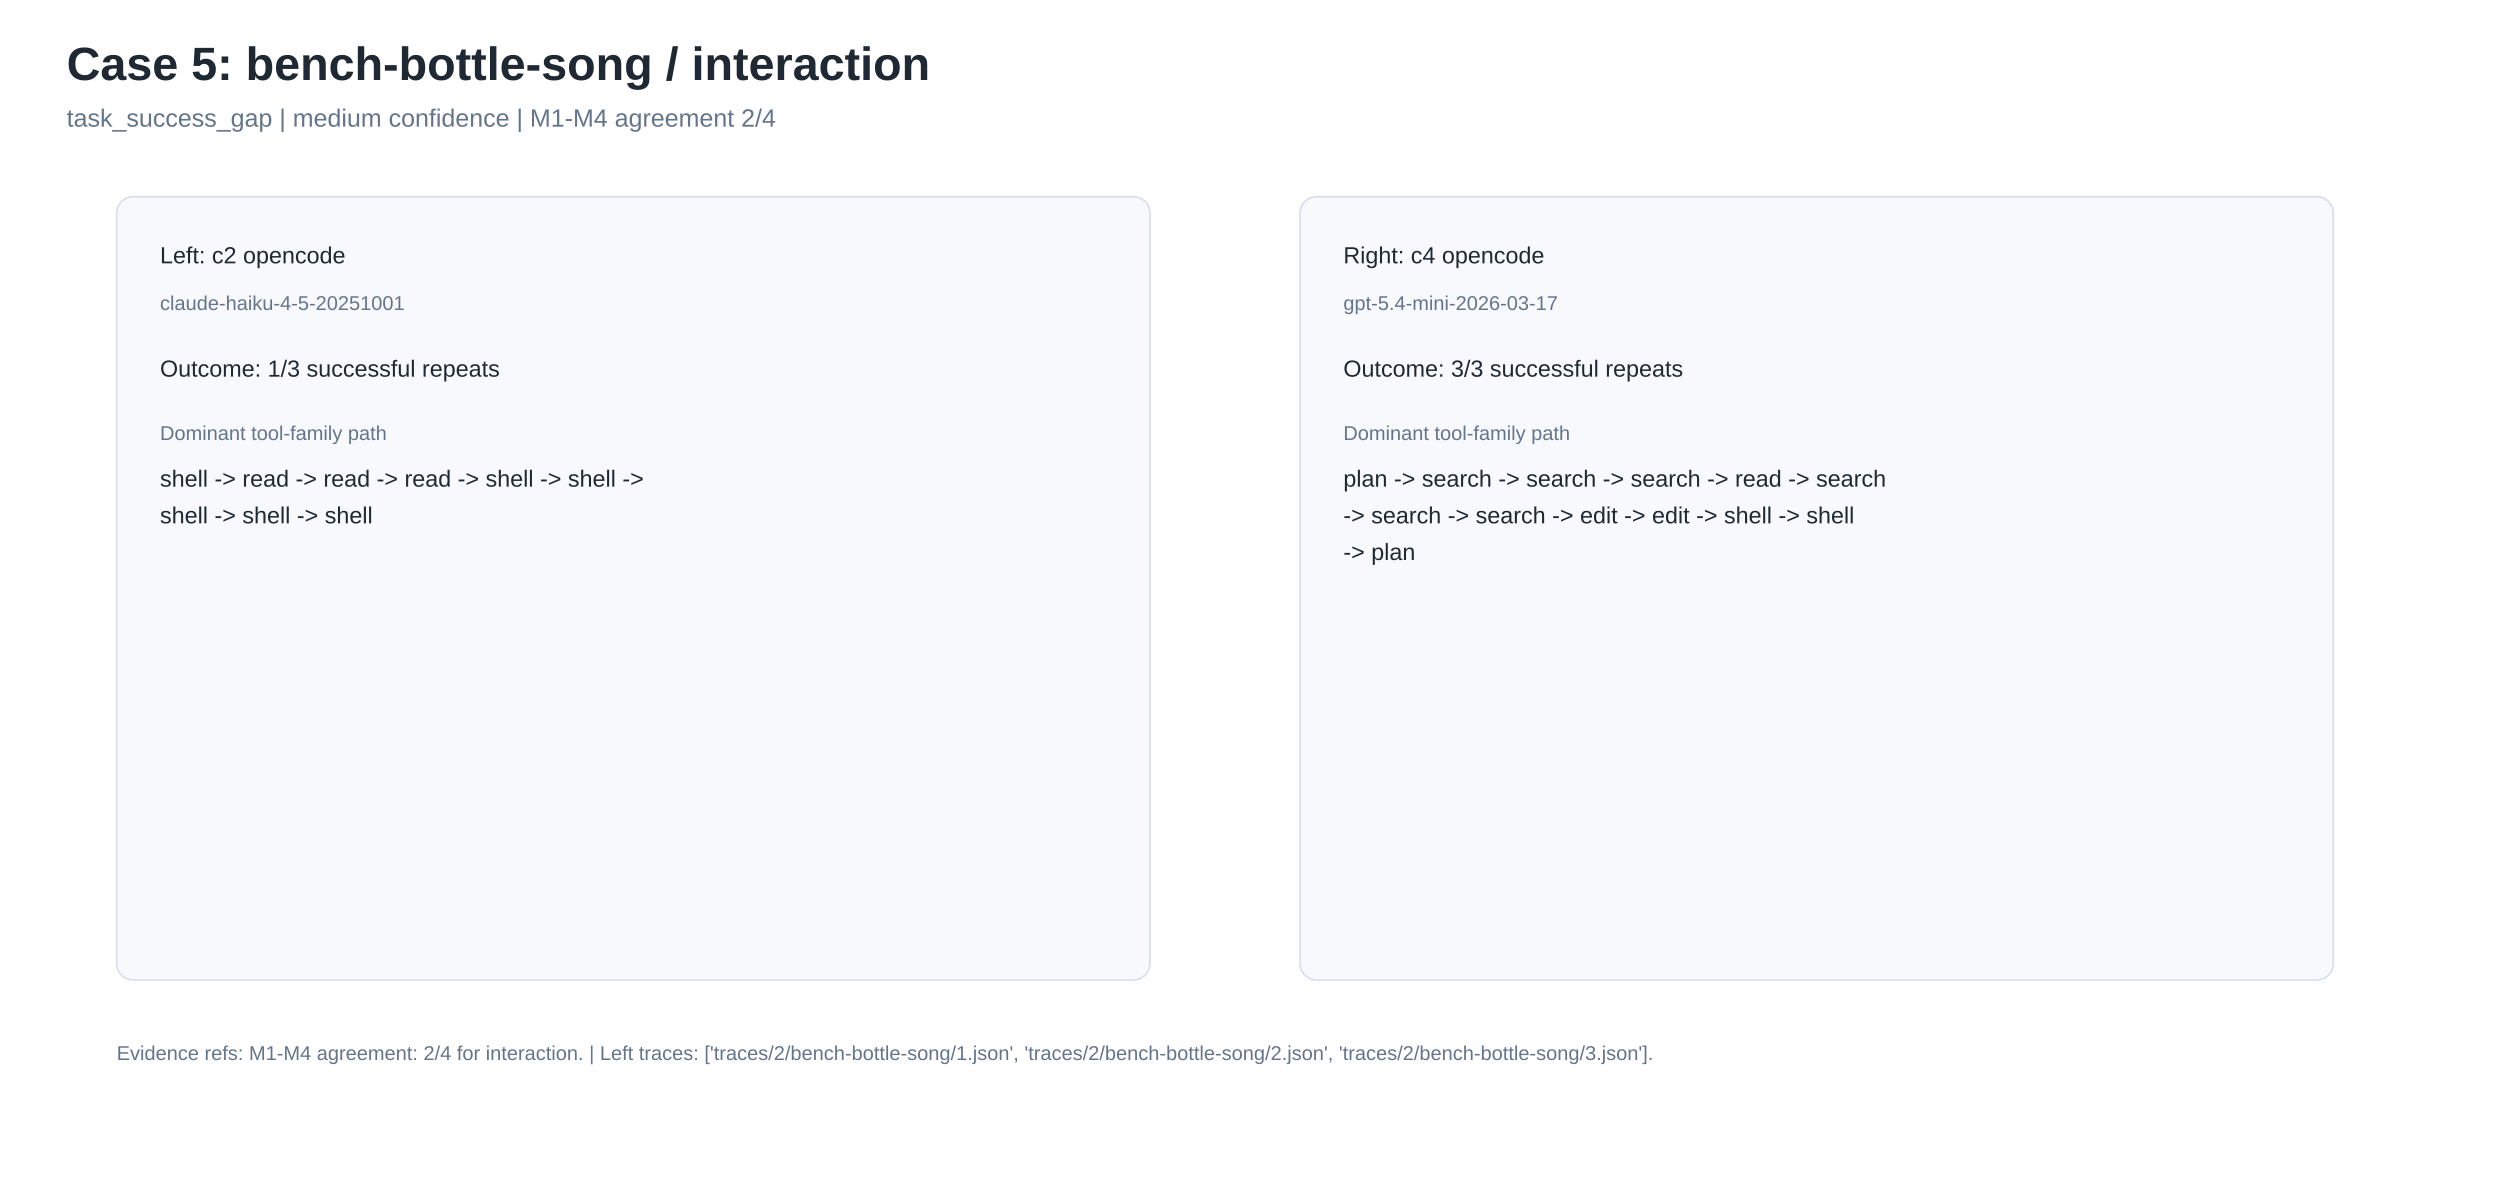
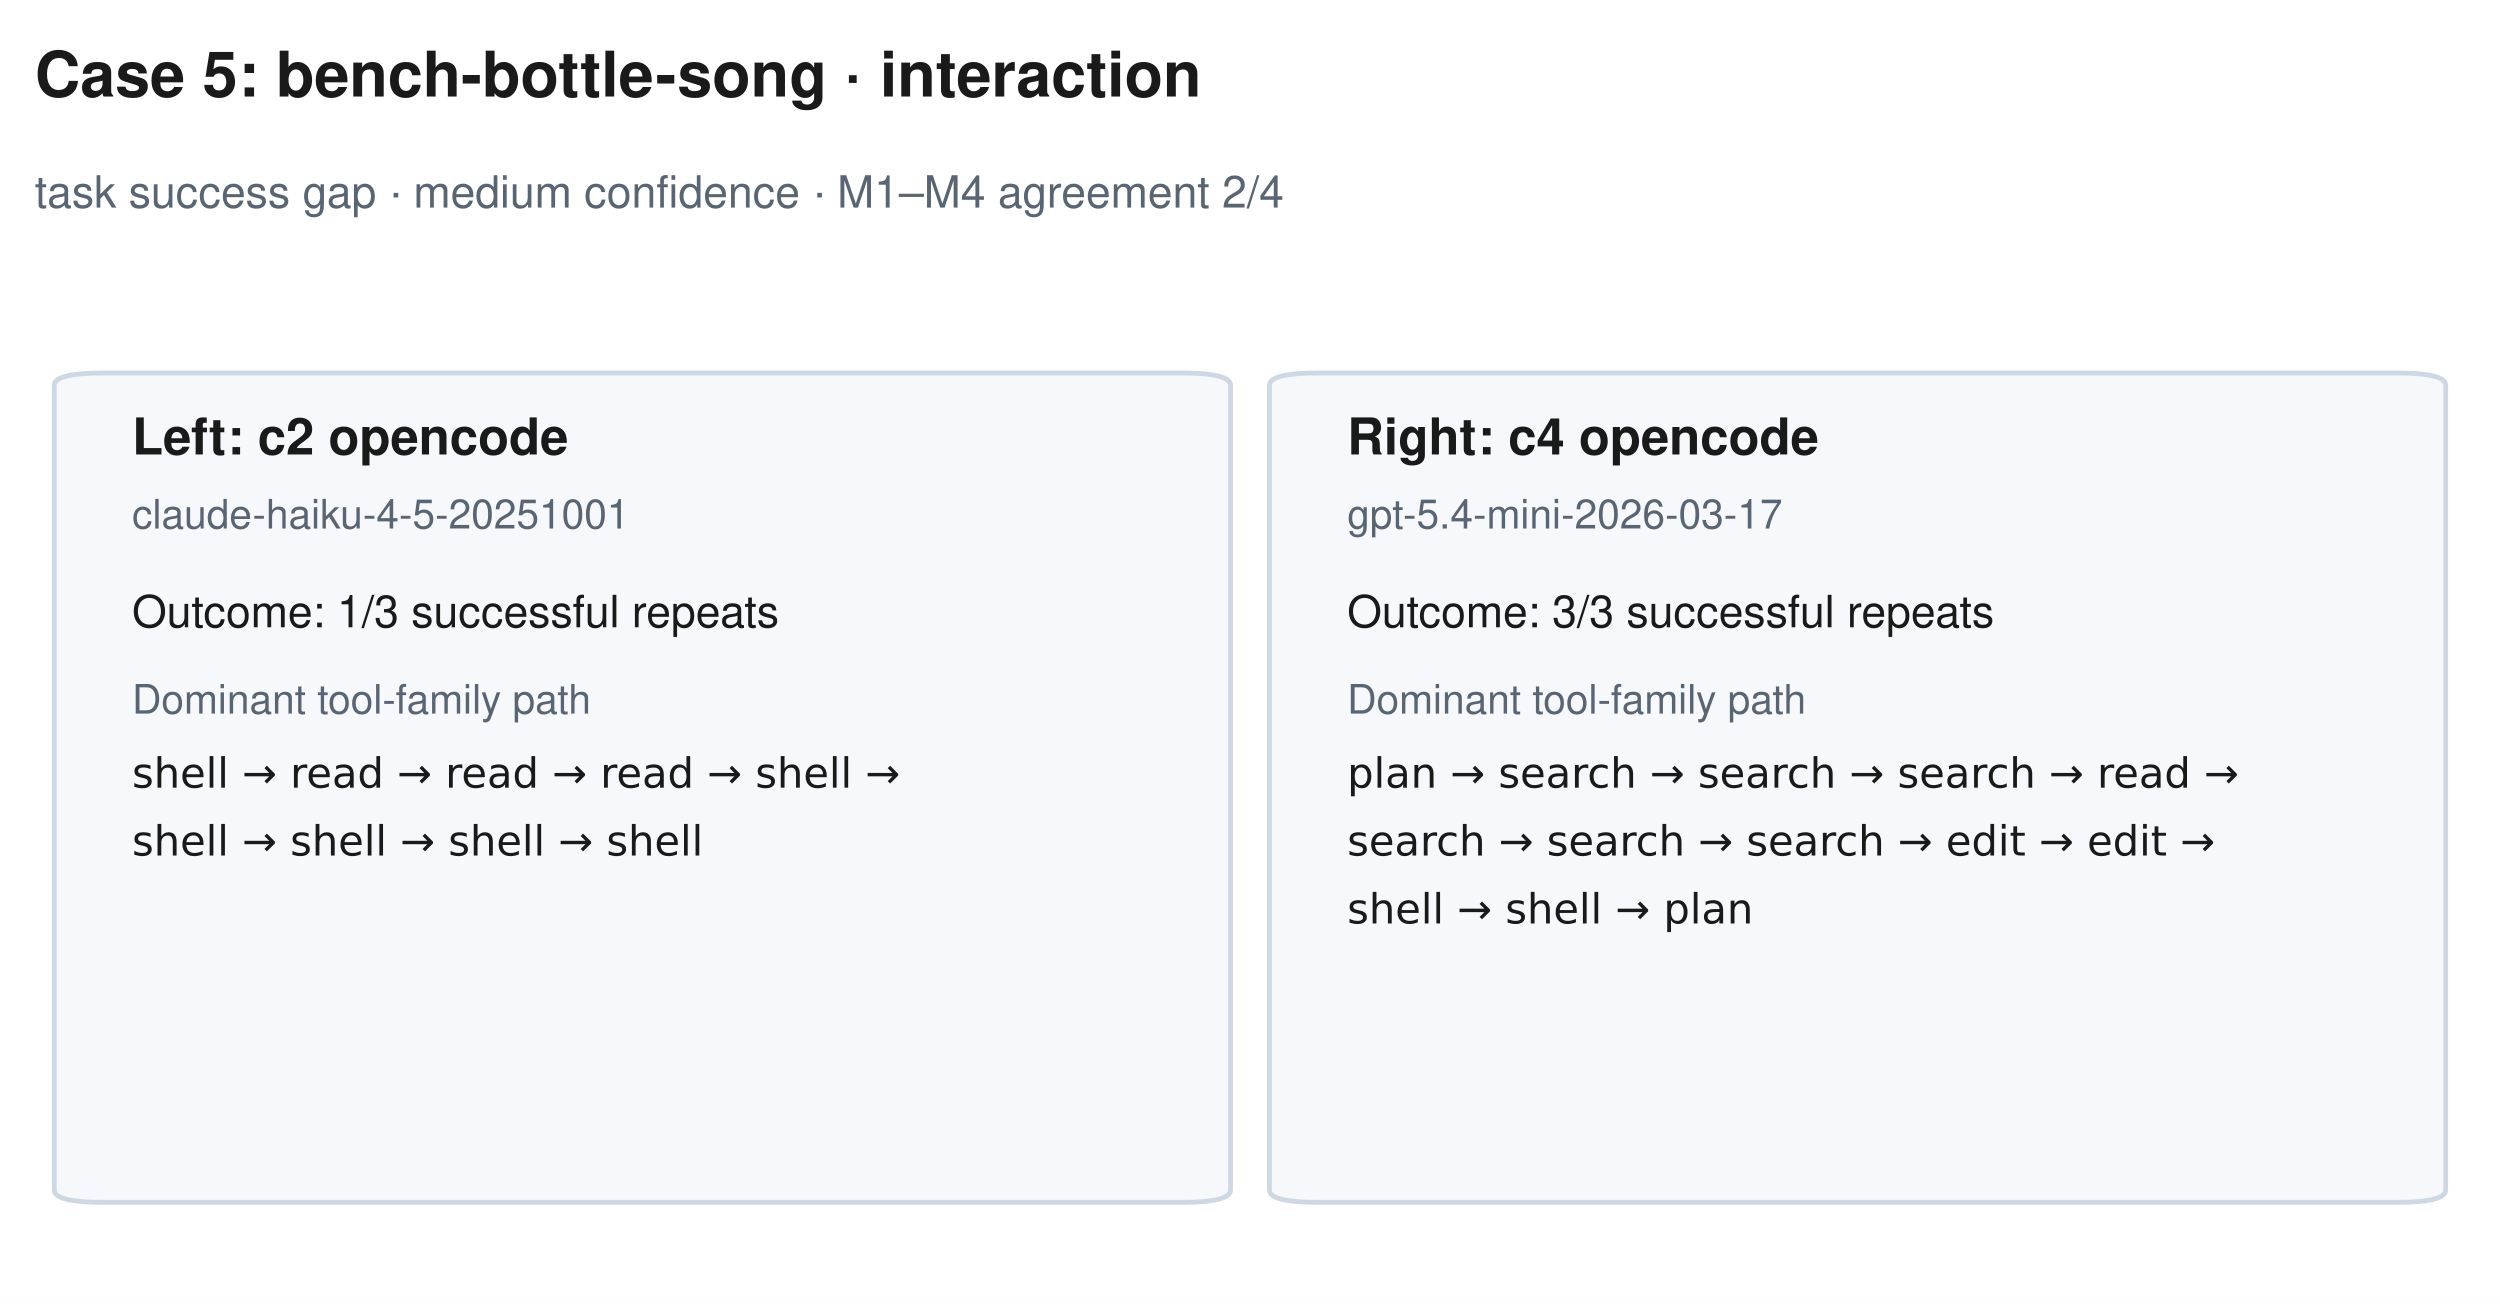
- <svg xmlns="http://www.w3.org/2000/svg" width="1500" height="720" viewBox="0 0 1500 720">
-   <rect width="1500" height="720" fill="#ffffff" />
-   <style>
-   text { font-family: Arial, Helvetica, sans-serif; fill: #1f2933; }
-   .title { font-size: 28px; font-weight: 700; }
-   .subtitle { font-size: 15px; fill: #64748b; }
-   .label { font-size: 14px; }
-   .small { font-size: 12px; fill: #64748b; }
-   .axis { stroke: #d7dee8; stroke-width: 1; }
- </style>
-   <text x="40.0" y="48.0" class="title" text-anchor="start">Case 5: bench-bottle-song / interaction</text>
-   <text x="40.0" y="76.0" class="subtitle" text-anchor="start">task_success_gap | medium confidence | M1-M4 agreement 2/4</text>
-   <rect x="70" y="118" width="620" height="470" fill="#f7f9fc" stroke="#d7dee8" rx="10" />
-   <text x="96.0" y="158.0" class="label" text-anchor="start">Left: c2 opencode</text>
-   <text x="96.0" y="186.0" class="small" text-anchor="start">claude-haiku-4-5-20251001</text>
-   <text x="96.0" y="226.0" class="label" text-anchor="start">Outcome: 1/3 successful repeats</text>
-   <text x="96.0" y="264.0" class="small" text-anchor="start">Dominant tool-family path</text>
-   <text x="96.0" y="292.0" class="label" text-anchor="start">shell -&gt; read -&gt; read -&gt; read -&gt; shell -&gt; shell -&gt;</text>
-   <text x="96.0" y="314.0" class="label" text-anchor="start">shell -&gt; shell -&gt; shell</text>
-   <rect x="780" y="118" width="620" height="470" fill="#f7f9fc" stroke="#d7dee8" rx="10" />
-   <text x="806.0" y="158.0" class="label" text-anchor="start">Right: c4 opencode</text>
-   <text x="806.0" y="186.0" class="small" text-anchor="start">gpt-5.4-mini-2026-03-17</text>
-   <text x="806.0" y="226.0" class="label" text-anchor="start">Outcome: 3/3 successful repeats</text>
-   <text x="806.0" y="264.0" class="small" text-anchor="start">Dominant tool-family path</text>
-   <text x="806.0" y="292.0" class="label" text-anchor="start">plan -&gt; search -&gt; search -&gt; search -&gt; read -&gt; search</text>
-   <text x="806.0" y="314.0" class="label" text-anchor="start">-&gt; search -&gt; search -&gt; edit -&gt; edit -&gt; shell -&gt; shell</text>
-   <text x="806.0" y="336.0" class="label" text-anchor="start">-&gt; plan</text>
-   <text x="70.0" y="636.0" class="small" text-anchor="start">Evidence refs: M1-M4 agreement: 2/4 for interaction. | Left traces: ['traces/2/bench-bottle-song/1.json', 'traces/2/bench-bottle-song/2.json', 'traces/2/bench-bottle-song/3.json'].</text>
+ <svg xmlns="http://www.w3.org/2000/svg" width="516.6pt" height="269.424pt" viewBox="0 0 516.6 269.424" version="1.1">
+   <defs>
+     <style type="text/css">*{stroke-linejoin: round; stroke-linecap: butt}</style>
+   </defs>
+   <g id="figure_1">
+     <g id="patch_1">
+       <path d="M 0 269.424  L 516.6 269.424  L 516.6 0  L 0 0  z " style="fill: #ffffff" />
+     </g>
+     <g id="axes_1">
+       <g id="patch_2">
+         <path d="M 21.262 248.453  L 244.238 248.453  Q 254.282 248.453 254.282 245.902  L 254.282 79.627  Q 254.282 77.077 244.238 77.077  L 21.262 77.077  Q 11.218 77.077 11.218 79.627  L 11.218 245.902  Q 11.218 248.453 21.262 248.453  z " clip-path="url(#p9f80d76a4f)" style="fill: #f6f8fb; stroke: #cdd8e4; stroke-linejoin: miter" />
+       </g>
+       <g id="patch_3">
+         <path d="M 272.362 248.453  L 495.338 248.453  Q 505.382 248.453 505.382 245.902  L 505.382 79.627  Q 505.382 77.077 495.338 77.077  L 272.362 77.077  Q 262.318 77.077 262.318 79.627  L 262.318 245.902  Q 262.318 248.453 272.362 248.453  z " clip-path="url(#p9f80d76a4f)" style="fill: #f6f8fb; stroke: #cdd8e4; stroke-linejoin: miter" />
+       </g>
+       <g id="text_1">
+         <text style="font-weight: 700; font-size: 13px; font-family: 'Helvetica', 'Arial', 'DejaVu Sans', sans-serif; text-anchor: start; fill: #1a1a1a" x="7.2" y="19.951" transform="rotate(-0 7.2 19.9512)">Case 5: bench-bottle-song · interaction</text>
+       </g>
+       <g id="text_2">
+         <text style="font-size: 9.2px; font-family: 'Helvetica', 'Arial', 'DejaVu Sans', sans-serif; text-anchor: start; fill: #5a6573" x="7.2" y="42.903" transform="rotate(-0 7.2 42.90336)">task success gap · medium confidence · M1–M4 agreement 2/4</text>
+       </g>
+       <g id="text_3">
+         <text style="font-weight: 700; font-size: 10.5px; font-family: 'Helvetica', 'Arial', 'DejaVu Sans', sans-serif; text-anchor: start; fill: #1a1a1a" x="27.288" y="93.908" transform="rotate(-0 27.288 93.90816)">Left: c2 opencode</text>
+       </g>
+       <g id="text_4">
+         <text style="font-size: 8.4px; font-family: 'Helvetica', 'Arial', 'DejaVu Sans', sans-serif; text-anchor: start; fill: #5a6573" x="27.288" y="109.21" transform="rotate(-0 27.288 109.2096)">claude-haiku-4-5-20251001</text>
+       </g>
+       <g id="text_5">
+         <text style="font-size: 9.2px; font-family: 'Helvetica', 'Arial', 'DejaVu Sans', sans-serif; text-anchor: start; fill: #1a1a1a" x="27.288" y="129.612" transform="rotate(-0 27.288 129.6115)">Outcome: 1/3 successful repeats</text>
+       </g>
+       <g id="text_6">
+         <text style="font-size: 8.4px; font-family: 'Helvetica', 'Arial', 'DejaVu Sans', sans-serif; text-anchor: start; fill: #5a6573" x="27.288" y="147.463" transform="rotate(-0 27.288 147.4632)">Dominant tool-family path</text>
+       </g>
+       <g id="text_7">
+         <text style="font-size: 8.6px; font-family: 'DejaVu Sans'; text-anchor: start; fill: #1a1a1a" x="27.288" y="162.765" transform="rotate(-0 27.288 162.7646)">shell → read → read → read → shell →</text>
+       </g>
+       <g id="text_8">
+         <text style="font-size: 8.6px; font-family: 'DejaVu Sans'; text-anchor: start; fill: #1a1a1a" x="27.288" y="176.791" transform="rotate(-0 27.288 176.791)">shell → shell → shell → shell</text>
+       </g>
+       <g id="text_9">
+         <text style="font-weight: 700; font-size: 10.5px; font-family: 'Helvetica', 'Arial', 'DejaVu Sans', sans-serif; text-anchor: start; fill: #1a1a1a" x="278.388" y="93.908" transform="rotate(-0 278.388 93.90816)">Right: c4 opencode</text>
+       </g>
+       <g id="text_10">
+         <text style="font-size: 8.4px; font-family: 'Helvetica', 'Arial', 'DejaVu Sans', sans-serif; text-anchor: start; fill: #5a6573" x="278.388" y="109.21" transform="rotate(-0 278.388 109.2096)">gpt-5.4-mini-2026-03-17</text>
+       </g>
+       <g id="text_11">
+         <text style="font-size: 9.2px; font-family: 'Helvetica', 'Arial', 'DejaVu Sans', sans-serif; text-anchor: start; fill: #1a1a1a" x="278.388" y="129.612" transform="rotate(-0 278.388 129.6115)">Outcome: 3/3 successful repeats</text>
+       </g>
+       <g id="text_12">
+         <text style="font-size: 8.4px; font-family: 'Helvetica', 'Arial', 'DejaVu Sans', sans-serif; text-anchor: start; fill: #5a6573" x="278.388" y="147.463" transform="rotate(-0 278.388 147.4632)">Dominant tool-family path</text>
+       </g>
+       <g id="text_13">
+         <text style="font-size: 8.6px; font-family: 'DejaVu Sans'; text-anchor: start; fill: #1a1a1a" x="278.388" y="162.765" transform="rotate(-0 278.388 162.7646)">plan → search → search → search → read →</text>
+       </g>
+       <g id="text_14">
+         <text style="font-size: 8.6px; font-family: 'DejaVu Sans'; text-anchor: start; fill: #1a1a1a" x="278.388" y="176.791" transform="rotate(-0 278.388 176.791)">search → search → search → edit → edit →</text>
+       </g>
+       <g id="text_15">
+         <text style="font-size: 8.6px; font-family: 'DejaVu Sans'; text-anchor: start; fill: #1a1a1a" x="278.388" y="190.817" transform="rotate(-0 278.388 190.8173)">shell → shell → plan</text>
+       </g>
+     </g>
+   </g>
+   <defs>
+     <clipPath id="p9f80d76a4f">
+       <rect x="7.2" y="7.2" width="502.2" height="255.024" />
+     </clipPath>
+   </defs>
</svg>
